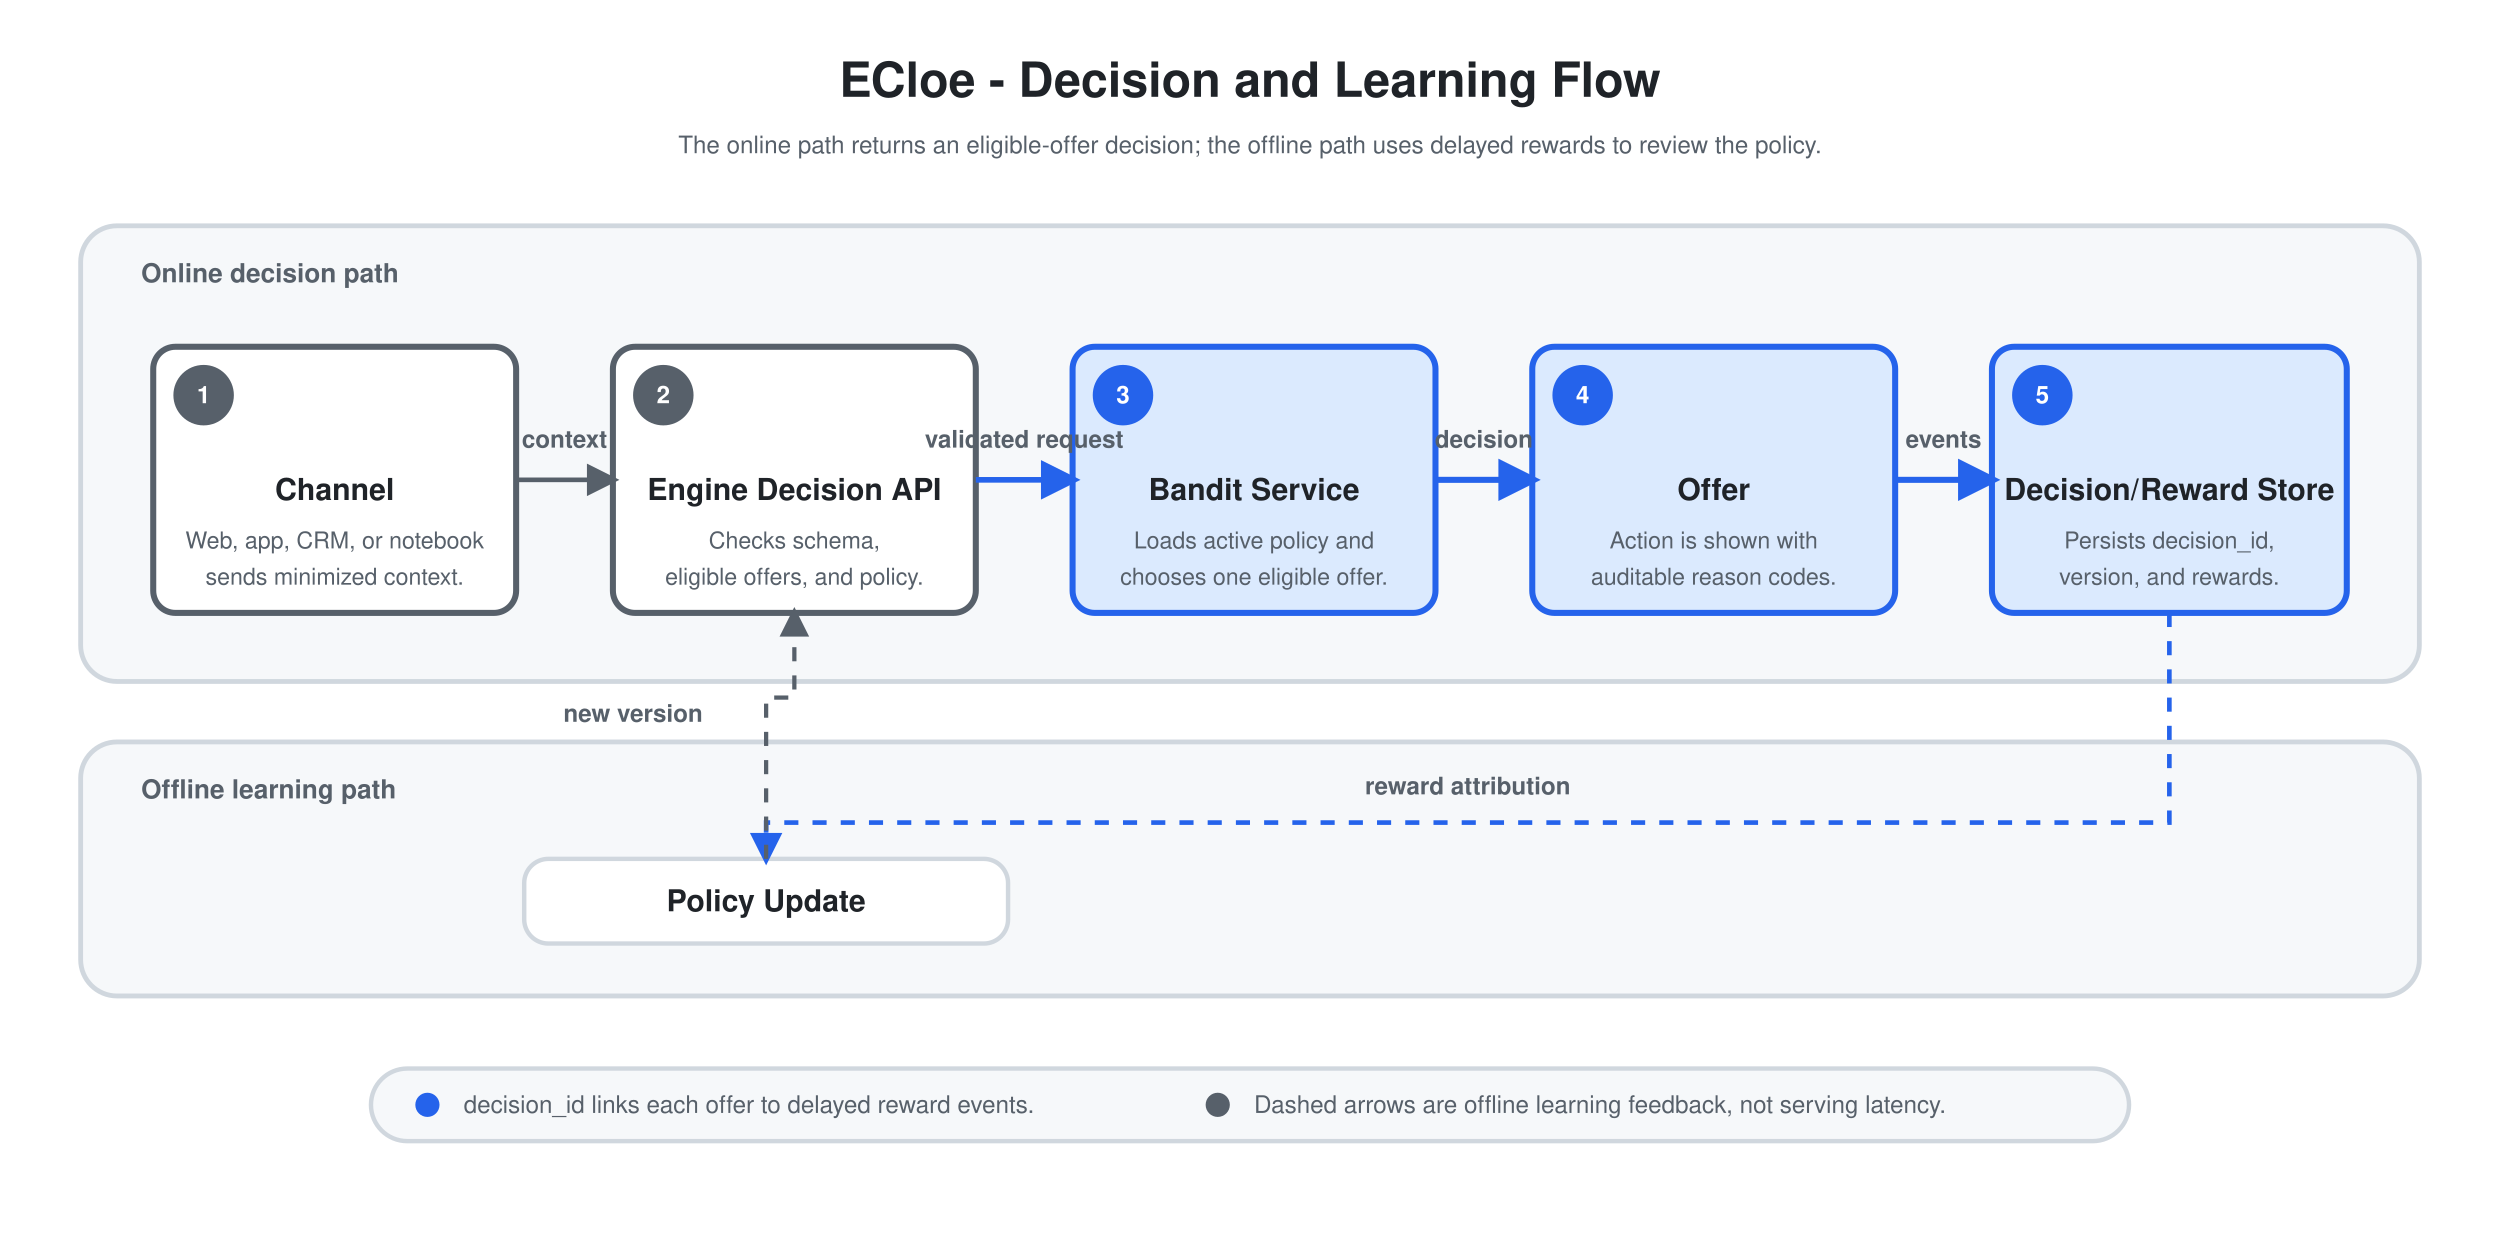
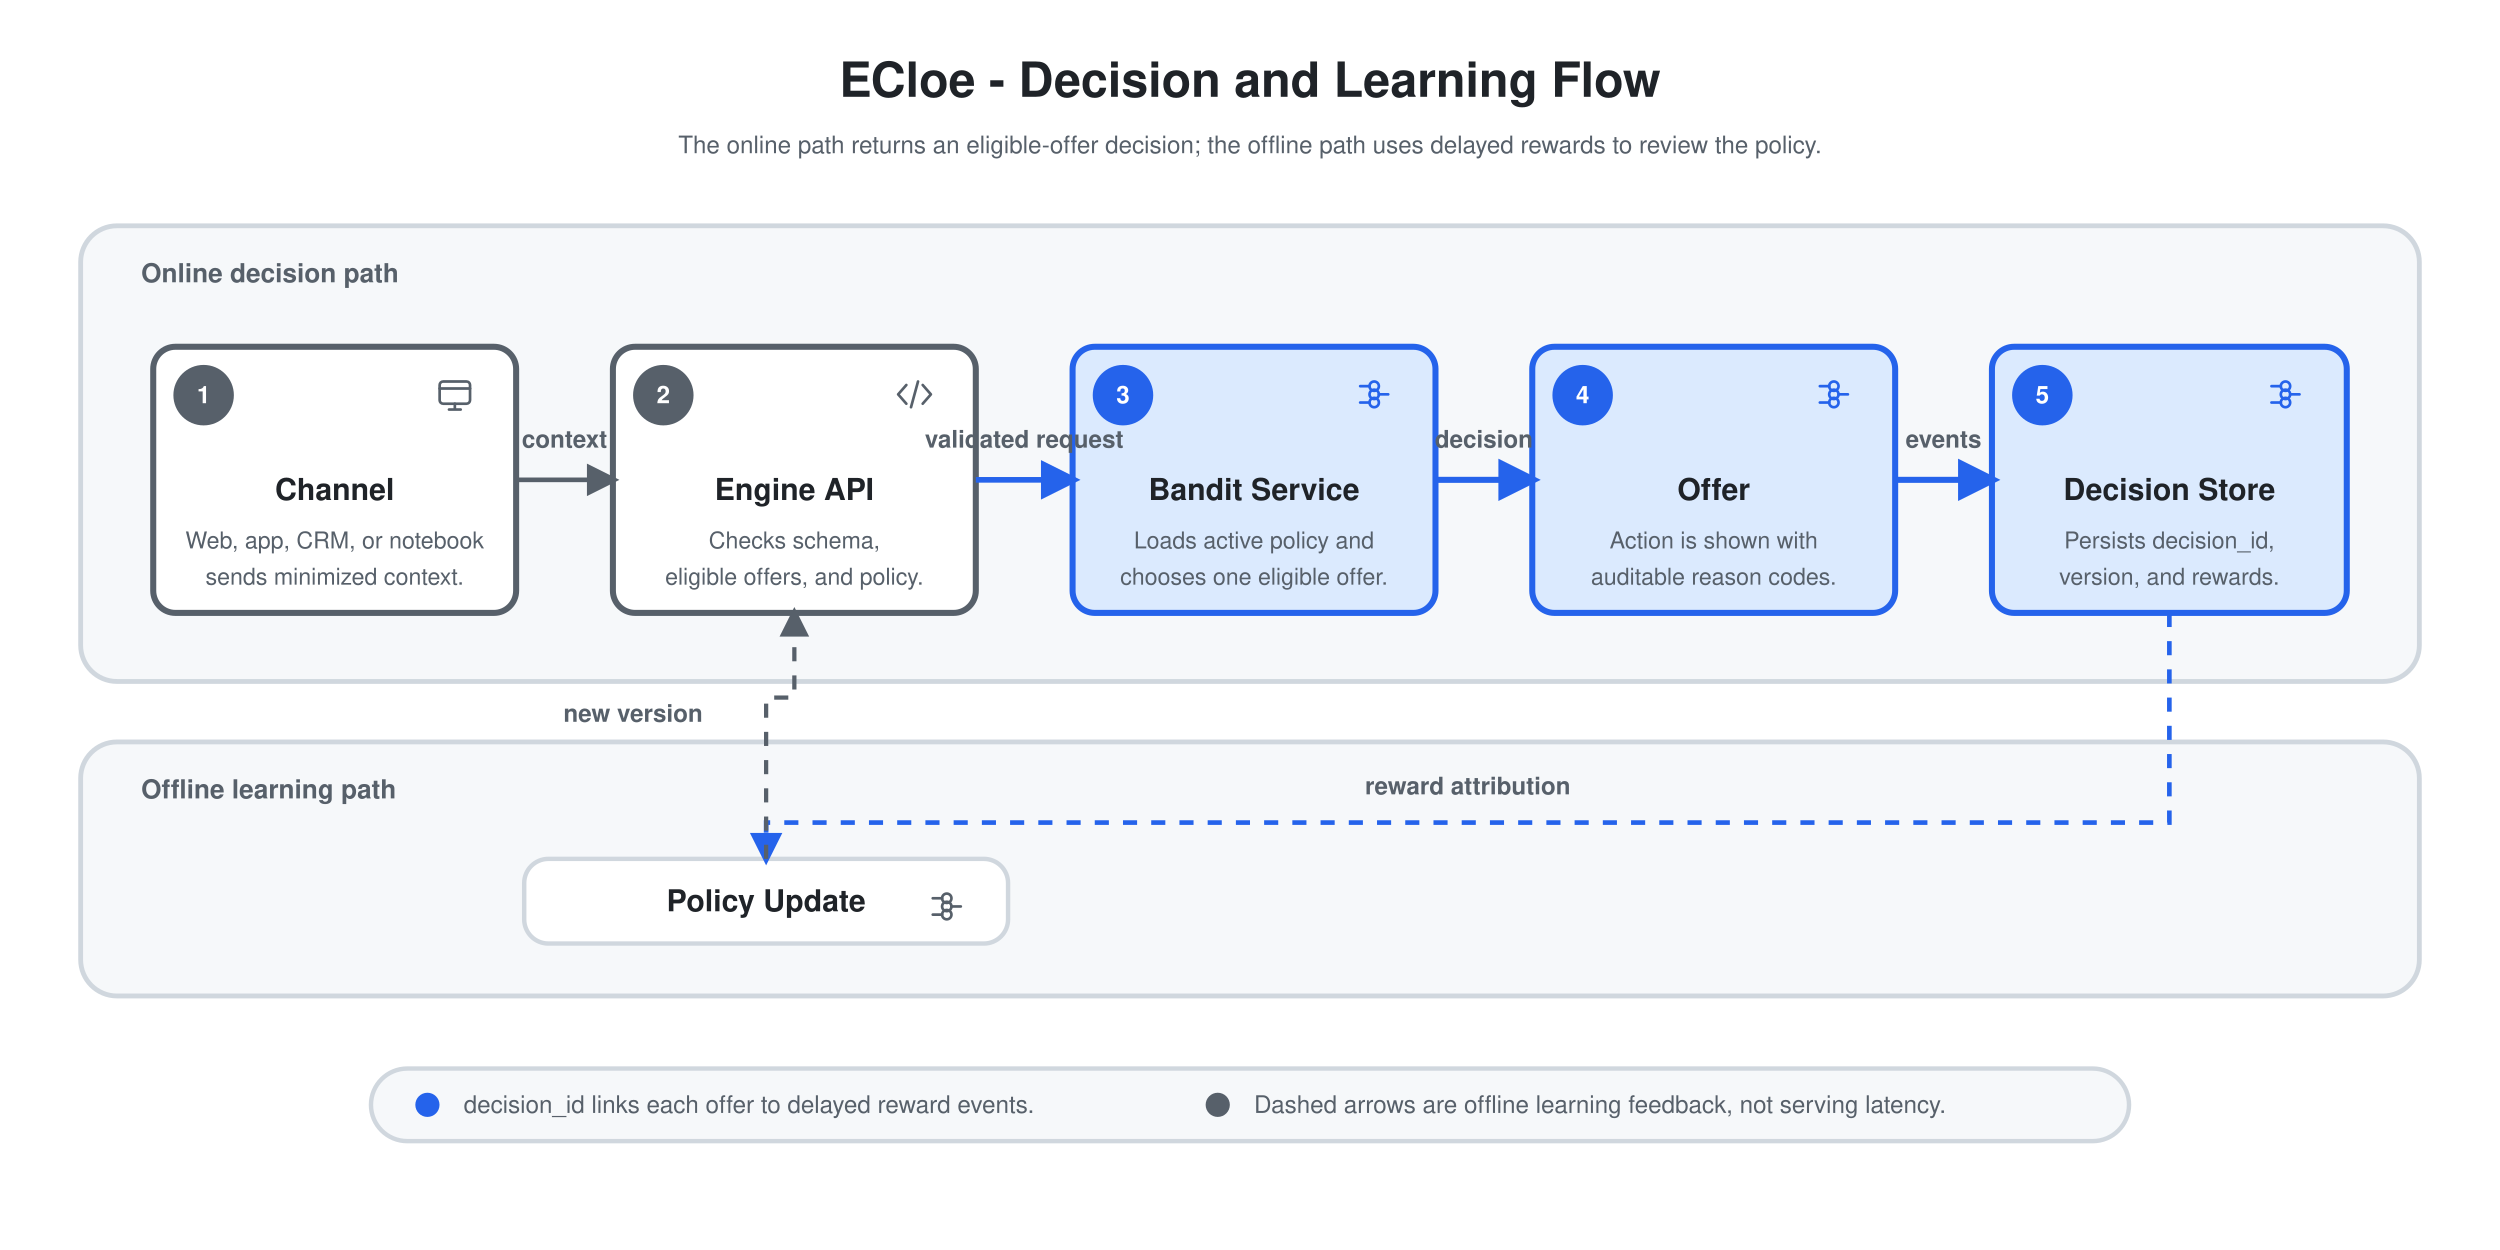
<svg xmlns="http://www.w3.org/2000/svg" viewBox="0 0 1240 620" role="img" aria-labelledby="title desc">
  <defs>
    <marker id="arrowGray" viewBox="0 0 10 10" refX="8" refY="5" markerWidth="7" markerHeight="7" orient="auto-start-reverse">
      <path d="M 0 0 L 10 5 L 0 10 z" fill="#57606a" />
    </marker>
    <marker id="arrowBlue" viewBox="0 0 10 10" refX="8" refY="5" markerWidth="7" markerHeight="7" orient="auto-start-reverse">
      <path d="M 0 0 L 10 5 L 0 10 z" fill="#2563eb" />
    </marker>
    <style>
      .titleText { font-family: Segoe UI, Helvetica, Arial, sans-serif; fill: #1f2328; font-weight: 700; }
      .sectionText { font-family: Segoe UI, Helvetica, Arial, sans-serif; fill: #57606a; font-size: 13px; font-weight: 700; }
      .bodyText { font-family: Segoe UI, Helvetica, Arial, sans-serif; fill: #57606a; font-size: 12px; }
      .cardTitle { font-family: Segoe UI, Helvetica, Arial, sans-serif; fill: #1f2328; font-size: 15px; font-weight: 700; }
      .cardSub { font-family: Segoe UI, Helvetica, Arial, sans-serif; fill: #57606a; font-size: 11.5px; }
      .badgeText { font-family: Segoe UI, Helvetica, Arial, sans-serif; fill: #ffffff; font-size: 12px; font-weight: 700; }
      .labelText { font-family: Segoe UI, Helvetica, Arial, sans-serif; fill: #57606a; font-size: 12px; font-weight: 700; }
    </style>
+     <g id="icon-web" fill="none" stroke="currentColor" stroke-width="2.3" stroke-linecap="round" stroke-linejoin="round">
+       <rect x="7" y="9" width="26" height="19" rx="3" />
+       <path d="M7 15h26M15 33h10M20 28v5" />
+     </g>
+     <g id="icon-shield" fill="none" stroke="currentColor" stroke-width="2.3" stroke-linecap="round" stroke-linejoin="round">
+       <path d="M20 5l12 5v9c0 8-5 13-12 16C13 32 8 27 8 19v-9l12-5z" />
+       <path d="M15 20l4 4 7-8" />
+     </g>
+     <g id="icon-api" fill="none" stroke="currentColor" stroke-width="2.3" stroke-linecap="round" stroke-linejoin="round">
+       <path d="M13 12l-7 8 7 8M27 12l7 8-7 8M23 9l-6 22" />
+     </g>
+     <g id="icon-wallet" fill="none" stroke="currentColor" stroke-width="2.3" stroke-linecap="round" stroke-linejoin="round">
+       <path d="M7 13h24a4 4 0 0 1 4 4v13H9a4 4 0 0 1-4-4V12a4 4 0 0 1 4-4h20v5" />
+       <path d="M27 22h8M29 22h1" />
+     </g>
+     <g id="icon-cart" fill="none" stroke="currentColor" stroke-width="2.3" stroke-linecap="round" stroke-linejoin="round">
+       <path d="M6 8h4l4 17h16l4-12H13" />
+       <circle cx="17" cy="32" r="2.4" />
+       <circle cx="29" cy="32" r="2.4" />
+     </g>
+     <g id="icon-decision" fill="none" stroke="currentColor" stroke-width="2.3" stroke-linecap="round" stroke-linejoin="round">
+       <path d="M8 13h8M8 27h8M24 20h8" />
+       <circle cx="20" cy="13" r="4" />
+       <circle cx="20" cy="27" r="4" />
+       <circle cx="20" cy="20" r="4" />
+     </g>
+     <g id="icon-database" fill="none" stroke="currentColor" stroke-width="2.3" stroke-linecap="round" stroke-linejoin="round">
+       <ellipse cx="20" cy="10" rx="12" ry="5" />
+       <path d="M8 10v18c0 3 5 5 12 5s12-2 12-5V10" />
+       <path d="M8 19c0 3 5 5 12 5s12-2 12-5" />
+     </g>
+     <g id="icon-bus" fill="none" stroke="currentColor" stroke-width="2.3" stroke-linecap="round" stroke-linejoin="round">
+       <rect x="7" y="10" width="26" height="20" rx="4" />
+       <path d="M11 16h18M11 22h12" />
+       <path d="M14 34v-4M26 34v-4" />
+     </g>
+     <g id="icon-worker" fill="none" stroke="currentColor" stroke-width="2.3" stroke-linecap="round" stroke-linejoin="round">
+       <circle cx="20" cy="20" r="5" />
+       <path d="M20 6v5M20 29v5M6 20h5M29 20h5M10 10l4 4M26 26l4 4M30 10l-4 4M14 26l-4 4" />
+     </g>
+     <g id="icon-artifact" fill="none" stroke="currentColor" stroke-width="2.3" stroke-linecap="round" stroke-linejoin="round">
+       <path d="M7 12h10l3 4h13v15H7z" />
+       <path d="M15 25h10M20 20v10" />
+     </g>
+     <g id="icon-chart" fill="none" stroke="currentColor" stroke-width="2.3" stroke-linecap="round" stroke-linejoin="round">
+       <path d="M8 31h24" />
+       <rect x="10" y="20" width="5" height="11" rx="1" />
+       <rect x="18" y="14" width="5" height="17" rx="1" />
+       <rect x="26" y="9" width="5" height="22" rx="1" />
+     </g>
+     <g id="icon-doc" fill="none" stroke="currentColor" stroke-width="2.3" stroke-linecap="round" stroke-linejoin="round">
+       <path d="M12 6h12l6 6v22H12z" />
+       <path d="M24 6v8h6M16 20h12M16 26h12" />
+     </g>
+     <g id="icon-eye" fill="none" stroke="currentColor" stroke-width="2.3" stroke-linecap="round" stroke-linejoin="round">
+       <path d="M5 20s6-9 15-9 15 9 15 9-6 9-15 9-15-9-15-9z" />
+       <circle cx="20" cy="20" r="4" />
+     </g>
  </defs>
  <rect width="1240" height="620" fill="#ffffff" />
  <text x="620" y="48" text-anchor="middle" class="titleText" font-size="24">ECloe - Decision and Learning Flow</text>
  <text x="620" y="76" text-anchor="middle" class="bodyText" font-size="13">The online path returns an eligible-offer decision; the offline path uses delayed rewards to review the policy.</text>
  <rect x="40" y="112" width="1160" height="226" rx="18" fill="#f6f8fa" stroke="#d0d7de" stroke-width="2.4" />
  <text x="70" y="140" class="sectionText">Online decision path</text>
-   <g transform="translate(76 172)">
+   <g data-card="true" transform="translate(76 172)">
    <rect width="180" height="132" rx="11" fill="#ffffff" stroke="#57606a" stroke-width="3" />
+     <use href="#icon-web" transform="translate(138 12) scale(0.58)" color="#57606a" aria-hidden="true" />
    <circle cx="25" cy="24" r="15" fill="#57606a" />
    <text x="25" y="28" text-anchor="middle" class="badgeText">1</text>
    <text x="90" y="76" text-anchor="middle" class="cardTitle">Channel</text>
    <text x="90" y="100" text-anchor="middle" class="cardSub">Web, app, CRM, or notebook</text>
    <text x="90" y="118" text-anchor="middle" class="cardSub">sends minimized context.</text>
  </g>
-   <g transform="translate(304 172)">
+   <g data-card="true" transform="translate(304 172)">
    <rect width="180" height="132" rx="11" fill="#ffffff" stroke="#57606a" stroke-width="3" />
+     <use href="#icon-api" transform="translate(138 12) scale(0.58)" color="#57606a" aria-hidden="true" />
    <circle cx="25" cy="24" r="15" fill="#57606a" />
    <text x="25" y="28" text-anchor="middle" class="badgeText">2</text>
-     <text x="90" y="76" text-anchor="middle" class="cardTitle">Engine Decision API</text>
+     <text x="90" y="76" text-anchor="middle" class="cardTitle">Engine API</text>
    <text x="90" y="100" text-anchor="middle" class="cardSub">Checks schema,</text>
    <text x="90" y="118" text-anchor="middle" class="cardSub">eligible offers, and policy.</text>
  </g>
-   <g transform="translate(532 172)">
+   <g data-card="true" transform="translate(532 172)">
    <rect width="180" height="132" rx="11" fill="#dbeafe" stroke="#2563eb" stroke-width="3" />
+     <use href="#icon-decision" transform="translate(138 12) scale(0.58)" color="#2563eb" aria-hidden="true" />
    <circle cx="25" cy="24" r="15" fill="#2563eb" />
    <text x="25" y="28" text-anchor="middle" class="badgeText">3</text>
    <text x="90" y="76" text-anchor="middle" class="cardTitle">Bandit Service</text>
    <text x="90" y="100" text-anchor="middle" class="cardSub">Loads active policy and</text>
    <text x="90" y="118" text-anchor="middle" class="cardSub">chooses one eligible offer.</text>
  </g>
-   <g transform="translate(760 172)">
+   <g data-card="true" transform="translate(760 172)">
    <rect width="180" height="132" rx="11" fill="#dbeafe" stroke="#2563eb" stroke-width="3" />
+     <use href="#icon-decision" transform="translate(138 12) scale(0.58)" color="#2563eb" aria-hidden="true" />
    <circle cx="25" cy="24" r="15" fill="#2563eb" />
    <text x="25" y="28" text-anchor="middle" class="badgeText">4</text>
    <text x="90" y="76" text-anchor="middle" class="cardTitle">Offer</text>
    <text x="90" y="100" text-anchor="middle" class="cardSub">Action is shown with</text>
    <text x="90" y="118" text-anchor="middle" class="cardSub">auditable reason codes.</text>
  </g>
-   <g transform="translate(988 172)">
+   <g data-card="true" transform="translate(988 172)">
    <rect width="176" height="132" rx="11" fill="#dbeafe" stroke="#2563eb" stroke-width="3" />
+     <use href="#icon-decision" transform="translate(134 12) scale(0.58)" color="#2563eb" aria-hidden="true" />
    <circle cx="25" cy="24" r="15" fill="#2563eb" />
    <text x="25" y="28" text-anchor="middle" class="badgeText">5</text>
-     <text x="88" y="76" text-anchor="middle" class="cardTitle">Decision/Reward Store</text>
+     <text x="88" y="76" text-anchor="middle" class="cardTitle">Decision Store</text>
    <text x="88" y="100" text-anchor="middle" class="cardSub">Persists decision_id,</text>
    <text x="88" y="118" text-anchor="middle" class="cardSub">version, and rewards.</text>
  </g>
  <line x1="256" y1="238" x2="304" y2="238" stroke="#57606a" stroke-width="2.3" marker-end="url(#arrowGray)" />
  <text x="280" y="222" text-anchor="middle" class="labelText">context</text>
  <line x1="484" y1="238" x2="532" y2="238" stroke="#2563eb" stroke-width="2.8" marker-end="url(#arrowBlue)" />
  <text x="508" y="222" text-anchor="middle" class="labelText">validated request</text>
  <line x1="712" y1="238" x2="760" y2="238" stroke="#2563eb" stroke-width="3" marker-end="url(#arrowBlue)" />
  <text x="736" y="222" text-anchor="middle" class="labelText">decision</text>
  <line x1="940" y1="238" x2="988" y2="238" stroke="#2563eb" stroke-width="3" marker-end="url(#arrowBlue)" />
  <text x="964" y="222" text-anchor="middle" class="labelText">events</text>
  <rect x="40" y="368" width="1160" height="126" rx="18" fill="#f6f8fa" stroke="#d0d7de" stroke-width="2.4" />
  <text x="70" y="396" class="sectionText">Offline learning path</text>
-   <g transform="translate(260 426)">
+   <g data-card="true" transform="translate(260 426)">
    <rect width="240" height="42" rx="12" fill="#ffffff" stroke="#d0d7de" stroke-width="2.2" />
+     <use href="#icon-decision" transform="translate(198 12) scale(0.58)" color="#57606a" aria-hidden="true" />
    <text x="120" y="26" text-anchor="middle" class="cardTitle">Policy Update</text>
  </g>
  <polyline points="1076,304 1076,408 380,408 380,426" fill="none" stroke="#2563eb" stroke-width="2.3" stroke-dasharray="7 7" marker-end="url(#arrowBlue)" />
  <text x="728" y="394" text-anchor="middle" class="labelText">reward attribution</text>
  <polyline points="380,426 380,346 394,346 394,304" fill="none" stroke="#57606a" stroke-width="2.1" stroke-dasharray="7 7" marker-end="url(#arrowGray)" />
  <text x="314" y="358" text-anchor="middle" class="labelText">new version</text>
  <g transform="translate(184 530)">
    <rect width="872" height="36" rx="18" fill="#f6f8fa" stroke="#d0d7de" stroke-width="2.2" />
    <circle cx="28" cy="18" r="6" fill="#2563eb" />
    <text x="46" y="22" class="bodyText">decision_id links each offer to delayed reward events.</text>
    <circle cx="420" cy="18" r="6" fill="#57606a" />
    <text x="438" y="22" class="bodyText">Dashed arrows are offline learning feedback, not serving latency.</text>
  </g>
</svg>
